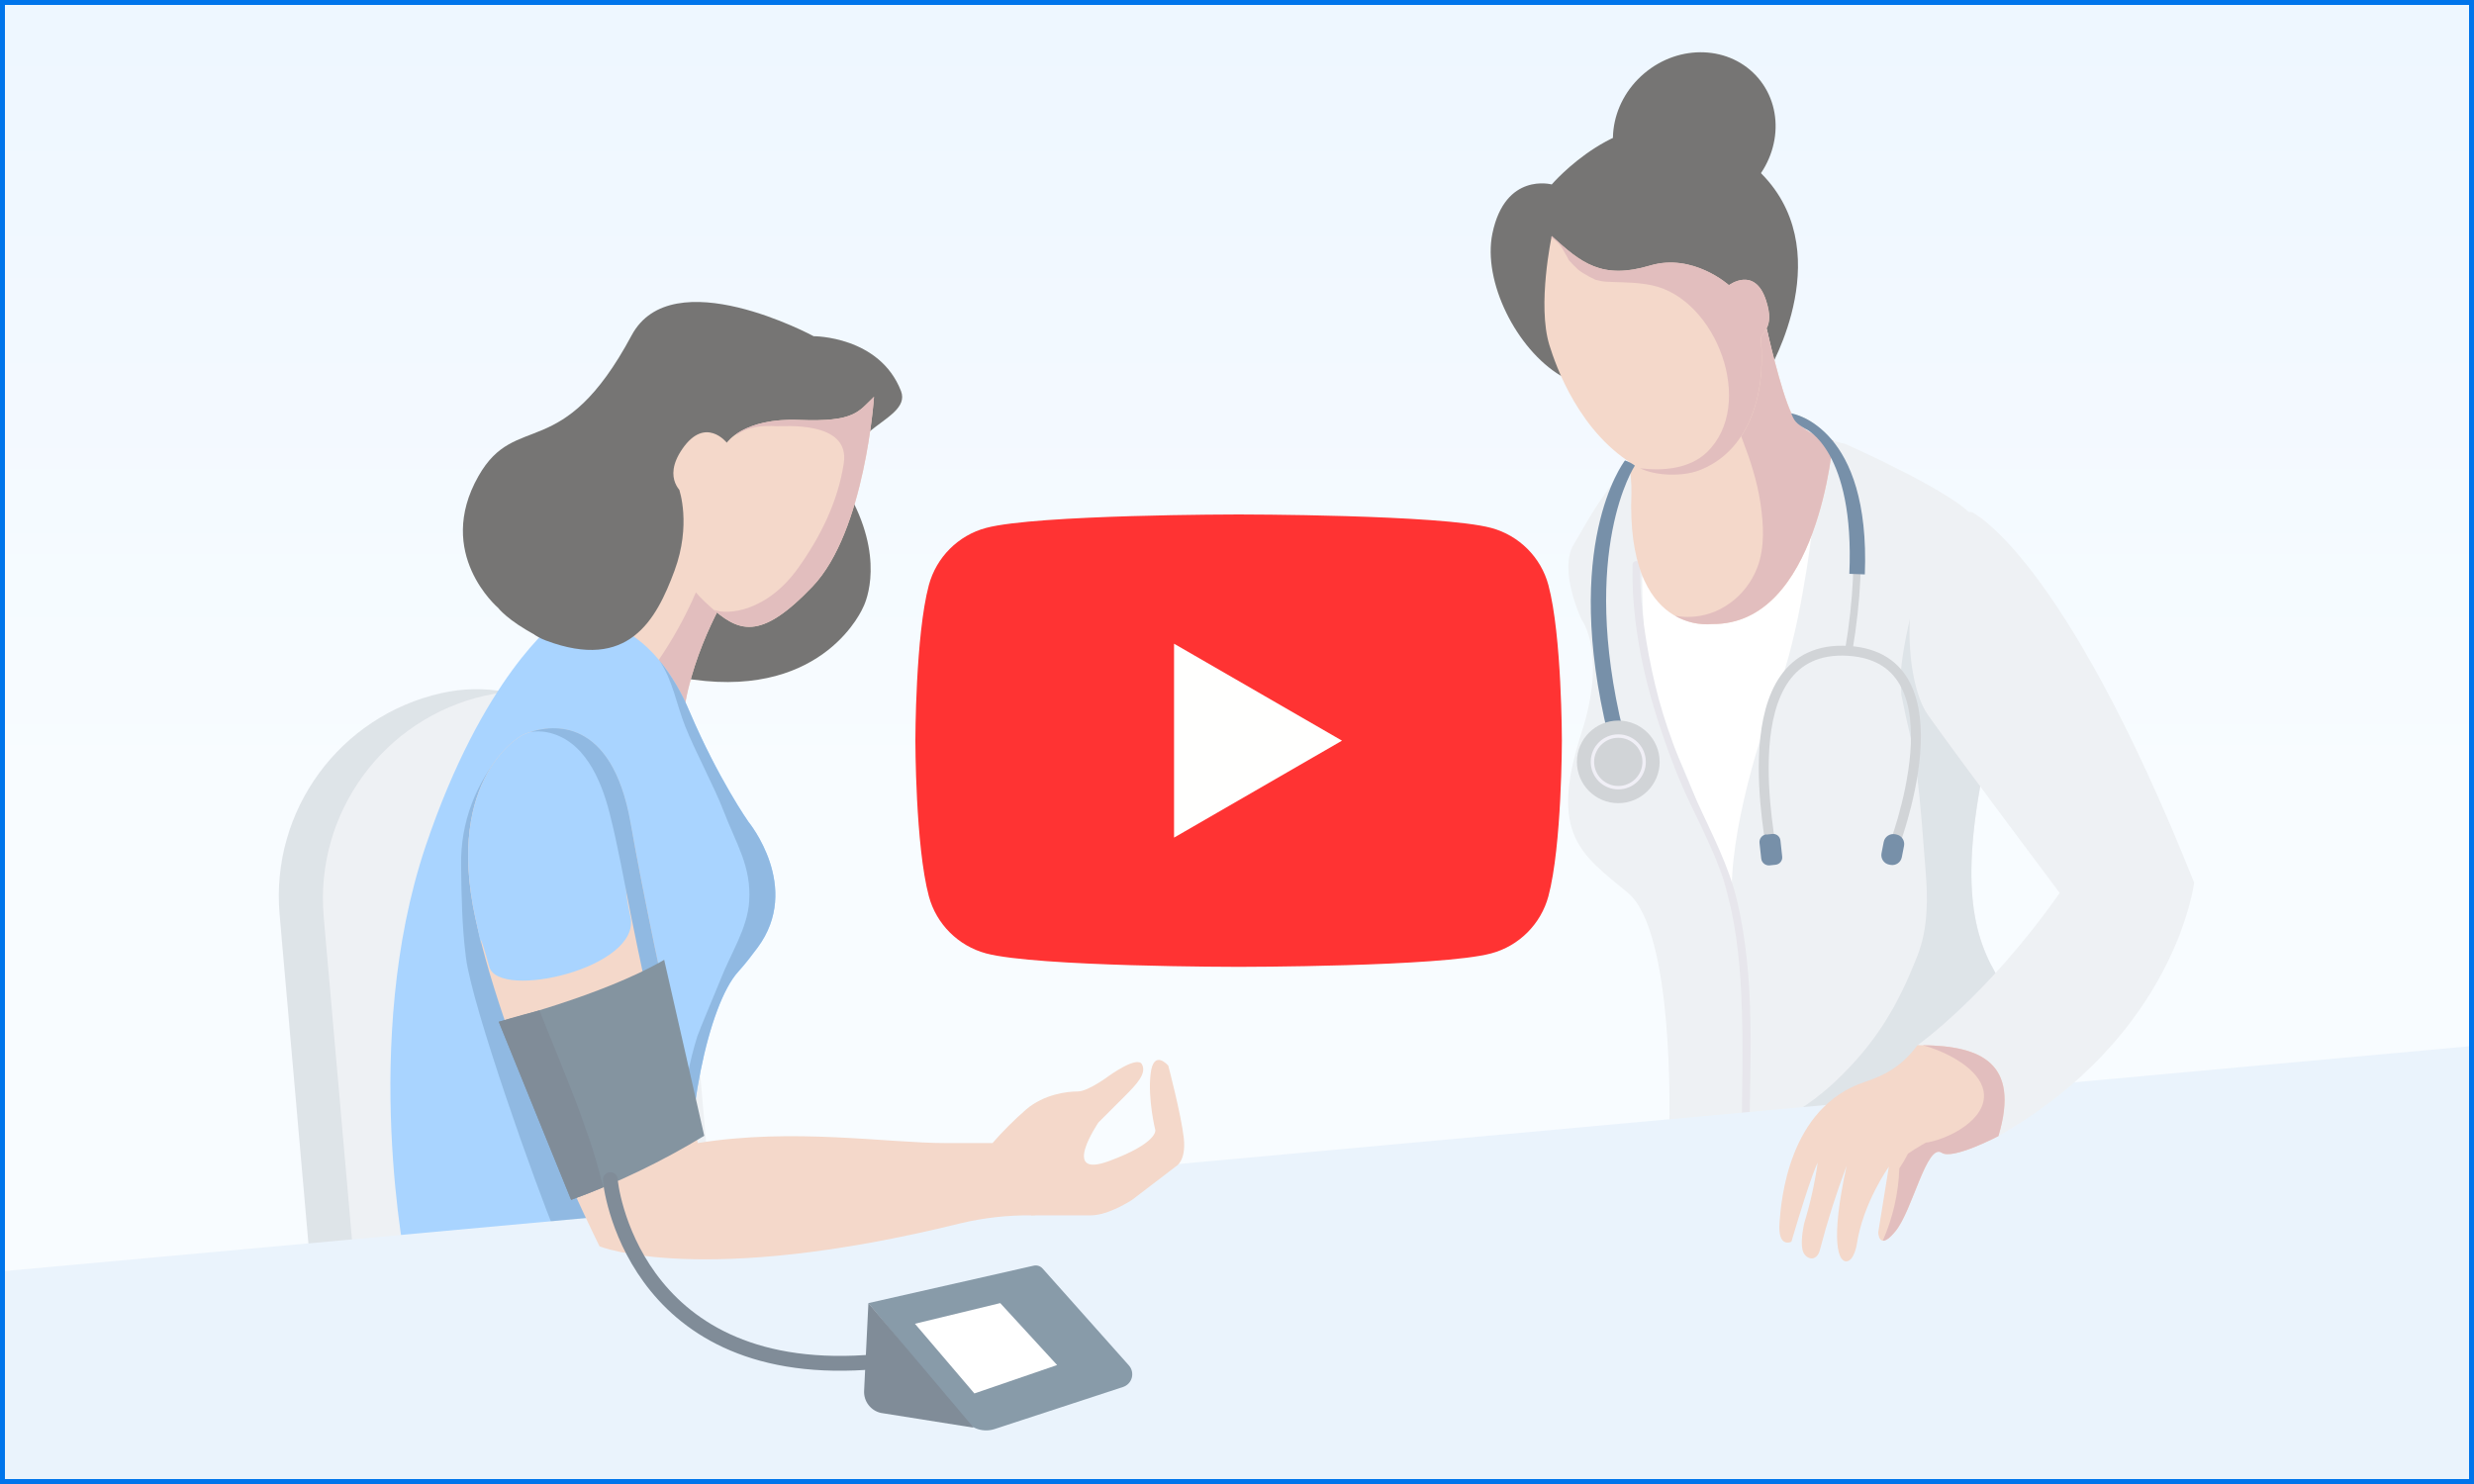
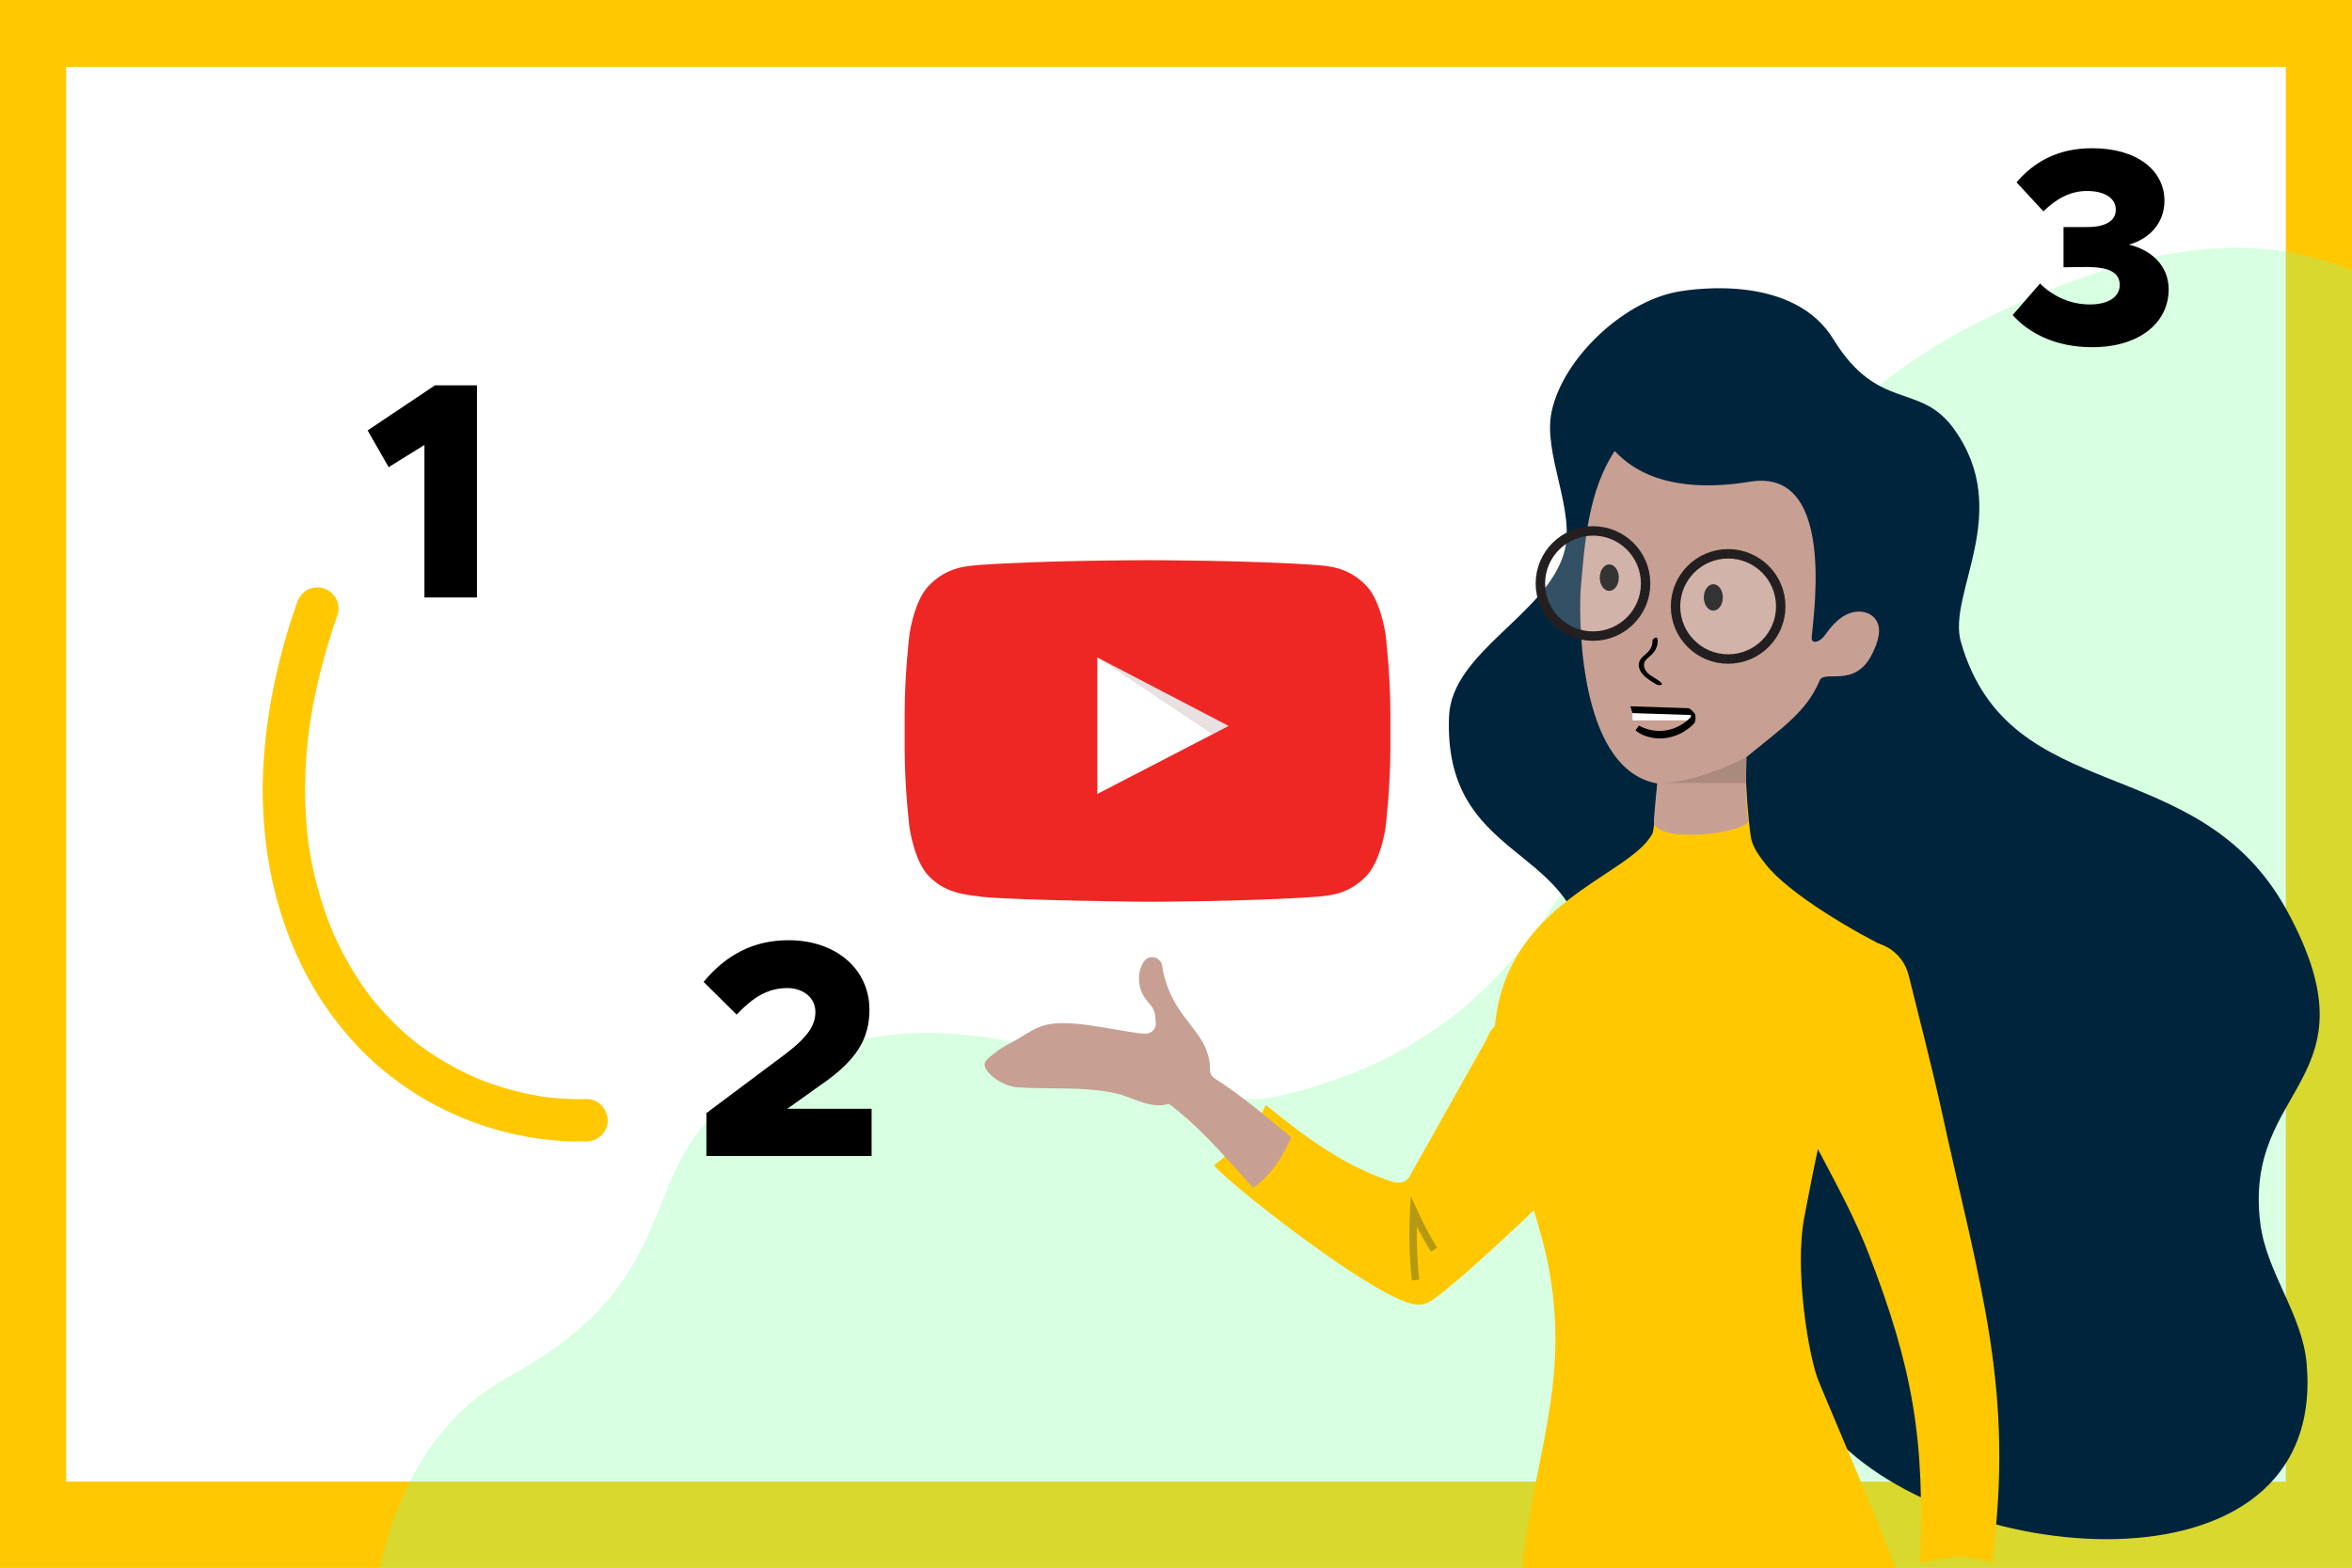
- <svg xmlns="http://www.w3.org/2000/svg" viewBox="0 0 500 300" version="1.1">
-   <defs>
-     <linearGradient x1="50%" y1="51.814%" x2="50%" y2="3.061617e-15%" id="linearGradient-1">
-       <stop stop-color="#F2F9FF" offset="0%" />
-       <stop stop-color="#E0F0FF" offset="100%" />
-     </linearGradient>
-   </defs>
-   <g id="Artboard" stroke="none" stroke-width="1" fill="none" fill-rule="evenodd">
-     <rect id="Rectangle" fill="url(#linearGradient-1)" x="0" y="-1" width="500" height="301" />
-     <path d="M94.625,139.877 L94.625,139.877 C112.271,137.516 128.489,149.907 130.85,167.553 C131.04,168.969 131.135,170.396 131.135,171.824 L131.145,263.902 L58.133,263.894 L58.124,181.592 C58.122,160.506 73.725,142.673 94.625,139.877 Z" id="Rectangle-2-Copy" fill="#C5CED6" transform="translate(94.63454, 201.7454) rotate(-5) translate(-94.63454, -201.7454) " />
-     <path d="M103.54,140.361 L103.54,140.361 C121.186,138 137.405,150.391 139.765,168.036 C139.955,169.452 140.05,170.879 140.05,172.307 L140.06,264.385 L67.048,264.377 L67.039,182.075 C67.037,160.989 82.641,143.157 103.54,140.361 Z" id="Rectangle-2" fill="#E1E6EB" transform="translate(103.5497, 202.2288) rotate(-5) translate(-103.5497, -202.2288) " />
-     <path d="M168.687,71.854 C168.687,71.854 181.879,73.654 184.621,85.269 C186.278,92.281 166.822,90.836 171.994,106.332 C176.534,119.924 170.986,127.474 170.986,127.474 C170.986,127.474 160.908,144.588 134.937,137.216 C103.904,128.413 97.886,117.347 97.886,117.347 C97.886,117.347 86.648,104.731 97.667,90.429 C107.029,78.272 114.661,90.632 132.283,66.558 C142.518,52.564 168.687,71.854 168.687,71.854 Z" id="hair-back" fill="#0A0908" fill-rule="nonzero" transform="translate(138.7738, 100.2632) rotate(-8) translate(-138.7738, -100.2632) " />
-     <path d="M148.035,121.25 C148.035,121.25 138.632,132.208 134.974,145.252 L110.942,124.381 C110.942,124.381 123.972,121.136 141.735,98.7 L148.035,121.25 Z" id="Shape" fill="#EBB9A0" fill-rule="nonzero" transform="translate(129.4889, 121.9757) rotate(-8) translate(-129.4889, -121.9757) " />
-     <path d="M127.53,137.528 L135.842,144.092 C139.499,131.048 148.903,120.091 148.903,120.091 L146.396,111.111 C142.247,120.816 135.44,130.234 127.53,137.528 Z" id="Shape" fill="#CC8B8B" fill-rule="nonzero" transform="translate(138.2169, 127.6013) rotate(-8) translate(-138.2169, -127.6013) " />
-     <path d="M179.812,83.093 C179.812,83.093 174.269,109.776 162.17,119.34 C150.07,128.904 146.042,126.384 141,120.347 C135.959,114.31 132.971,107.778 139.02,97.207 C139.02,97.207 134.93,93.643 139.992,88.128 C145.535,82.086 149.067,88.128 149.067,88.128 C149.067,88.128 153.1,83.594 164.186,85.608 C175.272,87.622 176.286,85.608 179.812,83.093 Z" id="Shape" fill="#EBB9A0" fill-rule="nonzero" transform="translate(157.7319, 104.4004) rotate(-8) translate(-157.7319, -104.4004) " />
-     <path d="M164.153,85.181 C157.586,83.991 153.496,85.092 151.249,86.193 L151.249,86.391 L151.296,86.391 C153.731,85.097 156.615,85.212 159.389,85.791 C160.71,86.068 174.398,86.621 171.865,95.11 C169.608,102.676 165.073,109.239 159.754,114.833 C152.299,122.659 144.348,122.289 141.746,120.791 C146.448,126.16 150.674,127.966 162.152,118.892 C174.252,109.328 179.795,82.645 179.795,82.645 C176.253,85.181 175.245,87.195 164.153,85.181 Z" id="Shape" fill="#CC8B8B" fill-rule="nonzero" transform="translate(160.7706, 103.9513) rotate(-8) translate(-160.7706, -103.9513) " />
-     <path d="M121.54,125.873 C121.54,125.873 138.75,122.638 145.515,147.646 C149.407,162.026 154.193,171.355 154.193,171.355 C154.193,171.355 163.147,185.965 152.484,196.812 C151.09,198.226 149.569,199.724 147.924,201.096 C141.101,206.773 132.773,229.271 131.206,250.142 C131.206,250.142 110.308,257.447 73.215,251.185 C73.215,251.185 70.185,204.54 88.888,167.181 C105.084,134.832 121.279,125.789 121.54,125.873 Z" id="Shape" fill="#66B3FF" fill-rule="nonzero" transform="translate(115.3721, 189.7287) rotate(-8) translate(-115.3721, -189.7287) " />
-     <path d="M154.459,167.406 C154.459,167.406 149.673,158.077 145.781,143.697 C144.783,139.78 143.222,136.028 141.147,132.557 C143.315,136.961 143.336,141.793 144.496,146.546 C145.807,151.931 148.581,159.293 149.83,164.709 C151.397,171.528 153.811,176.407 152.369,183.367 C151.261,188.736 147.144,193.354 144.49,198.107 C143.827,199.296 138.744,207.775 138.221,208.86 C135.766,214.015 134.381,218.555 132.997,223.47 C130.829,231.15 131.189,238.945 129.507,246.751 C130.808,246.407 131.476,246.172 131.476,246.172 C133.044,225.301 141.371,202.803 148.195,197.126 C149.84,195.754 151.361,194.256 152.755,192.842 C163.413,182.026 154.459,167.406 154.459,167.406 Z" id="Shape" fill="#3983CC" fill-rule="nonzero" transform="translate(143.7424, 189.6542) rotate(-8) translate(-143.7424, -189.6542) " />
-     <path d="M139.514,101.252 C139.514,101.252 140.993,108.557 136.291,117.307 C131.207,126.746 124.212,136.169 108.601,127.68 C92.165,118.742 139.514,101.252 139.514,101.252 Z" id="hair-front" fill="#0A0908" fill-rule="nonzero" transform="translate(122.4347, 116.1221) rotate(-8) translate(-122.4347, -116.1221) " />
-     <path d="M313.609,37.288 C313.609,37.288 304.205,34.731 301.619,47.201 C299.608,56.906 306.494,70.613 315.448,75.961 C325.976,82.222 347.234,77.714 354.699,75.836 C356.451,75.396 357.915,74.201 358.696,72.575 C362.672,64.294 372.368,38.013 342.129,26.576 C327.569,21.061 313.609,37.288 313.609,37.288 Z" id="Shape" fill="#0A0908" fill-rule="nonzero" />
-     <ellipse id="Oval" fill="#0A0908" fill-rule="nonzero" transform="translate(342.4153, 26.79189) rotate(-40.33) translate(-342.4153, -26.79189) " cx="342.415" cy="26.792" rx="16.981" ry="15.661" />
-     <path d="M357.071,66.507 C357.071,66.507 360.368,83.464 364.025,86.073 C367.682,88.682 372.906,89.725 372.906,89.725 C372.906,89.725 396.416,100.161 399.028,104.857 C401.641,109.552 407.387,125.727 401.641,151.815 C395.894,177.904 398.506,189.383 404.253,198.253 C410,207.123 413.657,217.558 414.702,220.689 C415.746,223.819 389.102,243.646 361.935,238.429 C361.935,238.429 337.903,234.254 337.38,226.95 C337.38,226.95 338.425,188.339 329.021,180.513 C319.617,172.686 312.946,168.815 319.617,148.163 C324.842,131.988 319.617,125.205 319.617,125.205 C319.617,125.205 314.916,115.292 318.05,110.074 C321.185,104.857 324.319,98.074 333.723,89.204 C343.127,80.334 340.196,63.115 357.071,66.507 Z" id="Shape" fill="#E1E6EB" fill-rule="nonzero" />
-     <path d="M404.253,198.253 C398.506,189.383 395.894,177.904 401.641,151.815 C406.766,128.56 402.753,113.205 399.974,106.797 C399.728,106.881 399.493,106.975 399.263,107.069 C399.431,107.006 399.405,107.069 398.877,107.278 C398.48,107.455 398.088,107.627 397.696,107.799 C395.955,108.589 394.259,109.475 392.618,110.455 C391.824,110.935 391.087,111.499 390.288,111.984 C390.027,112.213 389.765,112.433 389.499,112.667 C388.83,113.273 384.076,130.684 384.128,137.19 C384.128,138.114 384.191,139.017 384.249,139.935 C384.249,140.117 384.249,140.264 384.249,140.394 C384.249,140.524 384.28,140.524 384.301,140.618 C384.646,142.184 384.912,143.749 385.278,145.314 C386.114,148.914 386.903,152.462 387.367,156.136 C388.193,162.585 388.606,169.18 389.144,175.691 C389.63,181.572 389.703,187.609 387.524,193.181 C383.611,203.194 379.244,210.759 370.864,218.675 C364.688,224.503 350.447,234.327 337.903,228.614 L337.851,228.578 C341.377,234.886 361.883,238.449 361.883,238.449 C389.05,243.667 415.694,223.84 414.649,220.709 C413.604,217.579 410,207.123 404.253,198.253 Z" id="Shape" fill="#C5CED6" fill-rule="nonzero" />
-     <path d="M331.895,116.466 C331.895,116.466 346.654,142.815 366.115,108.118 C366.115,108.118 363.722,128.383 359.229,139.611 C354.736,150.84 348.681,172.253 350.238,183.993 C350.238,183.993 342.281,157.226 336.921,148.763 C331.56,140.3 331.895,116.466 331.895,116.466 Z" id="Shape" fill="#FFFFFF" fill-rule="nonzero" />
-     <path d="M329.941,114.17 C329.627,128.701 333.598,142.972 338.901,156.35 C341.853,163.769 346.1,170.677 348.435,178.321 C350.687,185.699 351.57,193.411 351.915,201.086 C352.374,210.885 352.066,220.699 351.967,230.503 C351.967,230.935 352.318,231.286 352.751,231.286 C353.183,231.286 353.534,230.935 353.534,230.503 C353.701,214.526 354.778,197.997 351.121,182.302 C349.417,174.998 346.016,168.736 342.955,161.953 C339.559,154.424 336.403,146.499 334.507,138.437 C332.652,130.564 331.331,122.263 331.508,114.17 C331.508,113.163 329.941,113.163 329.941,114.17 L329.941,114.17 Z" id="Shape" fill="#D4D3DD" fill-rule="nonzero" />
-     <path d="M357.071,66.507 C357.071,66.507 359.887,79.029 362.045,83.579 C364.202,88.129 370.467,89.031 370.467,89.031 C370.467,89.031 367.593,126.421 346.001,126.16 C346.001,126.16 328.588,128.686 329.716,99.639 C329.75,97.597 329.575,95.556 329.194,93.55 C334.652,89.8 338.625,84.263 340.426,77.897 C343.3,67.378 357.071,66.507 357.071,66.507 Z" id="Shape" fill="#EBB9A0" fill-rule="nonzero" />
-     <path d="M362.045,83.579 C359.887,79.029 357.071,66.507 357.071,66.507 C357.071,66.507 349.344,66.997 344.256,71.667 C345.528,72.838 346.494,74.301 347.072,75.93 C350.086,84.44 354.438,92.658 355.781,101.669 C356.418,105.947 356.721,110.601 355.159,114.713 C352.975,120.452 347.474,124.725 341.158,124.715 C340.269,124.718 339.382,124.634 338.509,124.464 C340.774,125.78 343.39,126.367 346.001,126.145 C367.593,126.405 370.467,89.016 370.467,89.016 C370.467,89.016 364.197,88.16 362.045,83.579 Z" id="Shape" fill="#CC8B8B" fill-rule="nonzero" />
-     <path d="M313.609,47.723 C313.609,47.723 310.626,61.644 313.139,69.778 C314.383,73.801 319.194,87.805 331.033,94.453 C334.277,96.273 339.951,96.399 343.357,95.12 C353.048,91.468 356.941,80.511 355.896,68.604 C355.765,67.039 358.884,66.616 356.894,60.647 C354.59,53.755 349.428,57.668 349.428,57.668 C349.428,57.668 342.145,51.115 333.499,53.692 C323.745,56.593 319.56,53.165 313.609,47.723 Z" id="Shape" fill="#EBB9A0" fill-rule="nonzero" />
-     <path d="M356.888,60.621 C354.584,53.729 349.423,57.642 349.423,57.642 C349.423,57.642 342.14,51.089 333.493,53.666 C323.745,56.593 319.56,53.165 313.609,47.723 C313.609,47.723 313.578,47.833 313.521,48.015 C314.604,48.699 315.484,49.659 316.07,50.796 C316.331,51.318 316.749,51.882 316.974,52.429 L317.021,52.555 C317.622,53.196 318.212,53.823 318.855,54.423 L319.074,54.616 C319.44,54.861 319.8,55.137 320.176,55.341 C320.899,55.801 321.655,56.206 322.439,56.551 L322.439,56.551 C322.606,56.583 322.857,56.64 323.233,56.734 L323.666,56.838 C323.969,56.87 324.492,56.943 324.591,56.948 L325.793,57 C328.494,57.089 331.226,57.125 333.885,57.684 C346.889,60.418 354.966,81.81 344.951,91.437 C341.513,94.739 336.158,95.256 331.472,94.672 C334.768,96.268 340.087,96.331 343.341,95.11 C353.033,91.458 356.925,80.5 355.88,68.594 C355.76,67.028 358.879,66.59 356.888,60.621 Z" id="Shape" fill="#CC8B8B" fill-rule="nonzero" />
-     <path d="M325.014,148.648 C315.652,110.335 327.882,93.79 328.41,93.08 C329.128,93.319 329.804,93.672 330.411,94.124 C330.411,94.124 319.085,111.154 328.055,147.866 L325.014,148.648 Z" id="Shape" fill="#0C3966" fill-rule="nonzero" />
-     <path d="M373.622,131.581 C380.759,88.713 363.105,84.669 363.105,84.669" id="Shape" stroke="#ADB2B8" stroke-width="1.5" />
-     <path d="M376.887,116.121 L373.753,116.001 C374.855,91.181 365.018,86.71 364.871,86.689 C363.006,85.588 362.609,85.123 362.013,83.558 C362.64,83.683 378.042,86.522 376.887,116.121 Z" id="Shape" fill="#0C3966" fill-rule="nonzero" />
-     <ellipse id="Oval" fill="#ADB2B8" fill-rule="nonzero" cx="327.057" cy="154.017" rx="8.359" ry="8.348" />
-     <ellipse id="Oval" stroke="#E5E2EF" stroke-width="0.689" cx="327.057" cy="154.017" rx="5.224" ry="5.218" />
-     <path d="M357.949,172.279 C358.471,171.757 348.576,129.953 373.622,131.581 C397.654,133.147 382.504,171.757 382.504,171.757" id="Shape" stroke="#ADB2B8" stroke-width="2" />
-     <path d="M357.337,168.639 L358.528,168.639 C359.351,168.639 360.017,169.305 360.018,170.126 L360.018,173.414 C360.018,174.235 359.352,174.9 358.529,174.9 L357.328,174.9 C356.462,174.9 355.76,174.199 355.76,173.335 L355.76,170.162 C355.76,169.298 356.461,168.597 357.327,168.597 L357.337,168.639 Z" id="Shape" fill="#0C3966" fill-rule="nonzero" transform="translate(357.8889, 171.7488) rotate(-6.26) translate(-357.8889, -171.7488) " />
-     <path d="M382.407,168.614 L382.66,168.613 C383.744,168.613 384.623,169.492 384.624,170.576 C384.624,170.576 384.624,170.577 384.624,170.577 L384.621,172.912 C384.621,173.996 383.742,174.874 382.658,174.875 L382.406,174.876 C381.321,174.877 380.442,173.998 380.442,172.914 C380.442,172.913 380.442,172.913 380.442,172.913 L380.444,170.578 C380.445,169.494 381.323,168.615 382.407,168.615 Z" id="Rectangle-path" fill="#0C3966" fill-rule="nonzero" transform="translate(382.5328, 171.7447) rotate(10.98) translate(-382.5328, -171.7447) " />
-     <path d="M124.661,168.99 C119.959,142.38 103.455,150.149 103.455,150.149 C102.862,150.686 102.301,151.255 101.773,151.855 C96.133,158.154 93.068,166.338 93.184,174.787 C93.252,181.08 93.367,187.382 94.171,193.628 C95.477,203.735 108.387,239.976 112.253,249.186 C112.467,249.707 112.676,250.229 112.885,250.751 C117.812,250.276 133.683,247.662 138.244,233.715 C138.244,233.689 129.363,195.6 124.661,168.99 Z" id="rightArm_shadow" fill="#3983CC" fill-rule="nonzero" />
-     <polygon id="table" fill="#DAEAF9" fill-rule="nonzero" points="-2.84217094e-14 257.04 501.439 211.296 502.866 300 -2.84217094e-14 300" />
-     <path d="M141.024,231.08 C141.024,231.08 132.142,192.991 127.44,166.381 C122.738,139.771 105.498,148.641 105.498,148.641 C105.498,148.641 89.824,156.99 96.094,185.687 C102.363,214.384 121.171,251.951 121.171,251.951 C121.171,251.951 141.546,260.299 194.312,247.255 C198.934,246.168 203.67,245.643 208.418,245.69 C216.777,245.69 200.582,231.08 200.582,231.08 L191.178,231.08 C179.162,231.08 160.354,227.95 141.024,231.08 Z" id="Shape" fill="#EBB9A0" fill-rule="nonzero" />
-     <path d="M127.414,185.335 C124.441,171.915 130.094,181.413 127.44,166.381 C122.738,139.771 105.498,148.641 105.498,148.641 C105.498,148.641 89.824,156.99 96.094,185.687 C98.769,197.933 95.372,182.882 98.889,195.457 C100.796,202.274 129.697,195.671 127.414,185.335 Z" id="Shape" fill="#66B3FF" fill-rule="nonzero" />
-     <path d="M110.534,148.026 C118.057,149.502 121.469,157.642 123.161,164.237 C124.891,170.989 126.092,177.944 127.461,184.768 C129.452,194.682 131.52,204.595 134.253,214.379 C134.761,216.194 135.259,218.008 135.747,219.821 C136.954,217.702 137.502,215.516 137.064,213.533 C134.091,200.114 130.099,181.413 127.445,166.381 C123.621,144.733 111.495,146.554 107.107,148.005 C108.241,147.799 109.403,147.806 110.534,148.026 L110.534,148.026 Z" id="Shape" fill="#3983CC" fill-rule="nonzero" />
-     <path d="M208.418,245.69 L220.434,245.69 C224.092,245.69 228.794,242.559 228.794,242.559 L237.675,235.776 C237.675,235.776 239.765,234.733 239.242,230.037 C238.72,225.341 236.108,215.427 236.108,215.427 C236.108,215.427 233.145,211.947 232.539,217.081 C231.933,222.216 233.495,228.471 233.495,228.471 C233.495,228.471 234.018,231.08 224.092,234.733 C214.165,238.385 222.002,226.906 222.002,226.906 L227.226,221.689 C229.838,219.08 231.756,216.993 230.794,215.166 C229.833,213.34 224.092,217.514 224.092,217.514 C224.092,217.514 219.912,220.645 217.822,220.645 C215.733,220.645 211.031,221.167 207.373,224.297 C204.96,226.404 202.691,228.67 200.582,231.08 L208.418,245.69 Z" id="Shape" fill="#EBB9A0" fill-rule="nonzero" />
-     <path d="M142.33,229.604 C133.803,234.784 124.792,239.123 115.424,242.559 L100.796,206.557 C100.796,206.557 121.693,201.34 134.232,194.035 L142.33,229.604 Z" id="Shape" fill="#244056" fill-rule="nonzero" />
-     <path d="M119.17,230.444 C116.108,221.375 112.561,213.168 109.019,204.251 C103.936,205.571 100.796,206.557 100.796,206.557 L115.424,242.559 C117.66,241.761 119.844,240.905 121.934,240.023 C121.119,236.799 120.236,233.595 119.17,230.444 Z" id="Shape" fill="#1C3248" fill-rule="nonzero" />
-     <path d="M175.505,263.43 L208.904,255.864 C209.572,255.713 210.268,255.937 210.722,256.449 L228.146,276.02 C228.753,276.701 228.976,277.642 228.738,278.522 C228.5,279.403 227.833,280.104 226.965,280.387 L201.015,288.892 C198.863,289.597 196.499,288.911 195.06,287.165 L175.505,263.43 Z" id="Shape" fill="#2B4C66" fill-rule="nonzero" />
-     <polygon id="Shape" fill="#FFFFFF" fill-rule="nonzero" points="184.909 267.604 196.925 281.692 213.643 275.952 202.149 263.43" />
-     <path d="M123.349,238.474 C123.261,238.907 127.44,278.561 174.982,275.43" id="Shape" stroke="#1C3248" stroke-width="3" stroke-linecap="round" stroke-linejoin="round" />
-     <path d="M196.784,288.615 L178.028,285.631 C175.964,285.163 174.534,283.282 174.637,281.17 L175.505,263.43 L196.784,288.615 Z" id="Shape" fill="#1C3248" fill-rule="nonzero" />
-     <path d="M398.428,103.484 C398.428,103.484 416.791,111.639 443.436,178.426 C443.436,178.426 439.779,209.21 403.882,229.658 C403.882,229.658 407.91,213.384 387.535,211.297 C387.535,211.297 401.641,201.383 416.269,180.513 C416.269,180.513 395.894,153.381 389.624,144.511 C383.355,135.641 384.243,103.677 398.428,103.484 Z" id="Shape" fill="#E1E6EB" fill-rule="nonzero" />
-     <path d="M403.882,229.658 C403.882,229.658 394.645,234.51 392.435,233.028 C389.4,230.993 386.542,244.643 383.094,248.864 C379.646,253.085 379.599,249.109 379.599,249.109 L381.741,235.856 C381.741,235.856 376.516,243.161 375.257,251.561 C375.257,251.561 374.735,254.901 373.168,254.989 C371.6,255.078 369.803,251.29 373.209,235.648 C371.115,241.214 369.313,246.887 367.813,252.641 C367.154,255.334 364.704,254.598 364.276,252.605 C363.847,250.612 364.636,247.278 364.636,247.278 C365.862,243.276 366.774,239.185 367.363,235.042 C367.363,235.042 366.193,236.952 362.045,251.019 C362.045,251.019 359.245,252.464 359.647,247.121 C359.971,242.811 361.413,223.877 376.835,218.742 C381.213,217.287 384.51,215.377 387.524,211.297 C399.77,211.229 408.479,214.375 403.882,229.658 Z" id="Shape" fill="#EBB9A0" fill-rule="nonzero" />
-     <path d="M388.585,211.302 C392.623,212.346 399.232,215.476 400.674,219.775 C402.539,225.358 395.173,229.741 389.907,230.884 L389.217,230.988 C388.914,231.155 388.611,231.322 388.313,231.51 C387.388,232.032 386.495,232.632 385.607,233.221 C385.081,234.248 384.499,235.244 383.862,236.206 C383.683,241.243 382.548,246.201 380.518,250.815 C381.041,250.867 381.835,250.419 383.094,248.88 C386.542,244.658 389.4,231.009 392.435,233.044 C394.645,234.526 403.882,229.673 403.882,229.673 C408.349,214.819 400.261,211.422 388.585,211.302 Z" id="Shape" fill="#CC8B8B" fill-rule="nonzero" />
-     <rect id="Rectangle" stroke="#0075EB" stroke-width="2" fill-opacity="0.44" fill="#FFFFFF" x="0" y="0" width="500" height="300" />
-     <path d="M301.379,106.723 C291.194,104 250.33,104 250.33,104 C250.33,104 209.486,104 199.28,106.723 C193.668,108.219 189.24,112.647 187.723,118.28 C185,128.465 185,149.729 185,149.729 C185,149.729 185,170.992 187.723,181.177 C189.22,186.79 193.647,191.217 199.28,192.734 C209.486,195.457 250.33,195.457 250.33,195.457 C250.33,195.457 291.194,195.457 301.379,192.734 C306.992,191.238 311.419,186.81 312.936,181.177 C315.659,170.992 315.659,149.729 315.659,149.729 C315.659,149.729 315.659,128.465 312.936,118.28 C311.44,112.668 307.012,108.24 301.379,106.723 Z" id="Fill-16" fill="#FF3333" />
-     <polyline id="Fill-18" fill="#FFFFFE" points="237.276 169.33 271.219 149.729 237.276 130.128 237.276 169.33" />
+ <svg xmlns="http://www.w3.org/2000/svg" version="1.1" x="0px" y="0px" viewBox="0 0 3000 2000" style="enable-background:new 0 0 3000 2000;" xml:space="preserve">
+   <style type="text/css">
+ 	.st0{fill:#F0C718;}
+ 	.st1{fill:#FFFDE7;}
+ 	.st2{fill:#FFC800;}
+ 	.st3{fill:#FFFFFF;}
+ 	.st4{opacity:0.3;fill:#7DFF9B;}
+ 	.st5{opacity:0.12;fill:#420000;enable-background:new    ;}
+ 	.st6{fill:#EE2724;}
+ 	.st7{fill:#01243D;}
+ 	.st8{fill:#C7A093;}
+ 	.st9{fill:#B69913;}
+ 	.st10{fill:none;stroke:#231F20;stroke-width:12;stroke-miterlimit:10;}
+ 	.st11{opacity:0.2;fill:#FFFFFF;stroke:#231F20;stroke-width:12;stroke-miterlimit:10;}
+ 	.st12{fill:#AB8A7E;}
+ </style>
+   <g id="Background">
+     <rect class="st0" width="3000" height="2000" />
  </g>
+   <g id="Illustration">
+     <rect y="-2.02" class="st1" width="3000" height="1784.94" />
+     <rect y="-2.02" class="st2" width="3000" height="2002.02" />
+     <rect x="84.39" y="85.33" class="st3" width="2831.21" height="1804.87" />
+     <path class="st4" d="M835.7,2662.39c133.86,35.4,318.03-61.82,449.31-17.77c195.57,65.62,298.14,373.48,503.61,391.74   c454.8,40.41,426.96-376.11,770.63-393.87c237.99-12.3,830.15,217.91,971.68,115.02c75.17-54.65,132.08,36.99,165.44-49.75   c27.93-72.64,29.13-152.38,43.37-228.89c18.65-100.2,60.42-196.1,121.7-277.54c70.17-93.27,150.09-181.48,244.41-250.25   c463.45-337.88,650.93-1568.61-126.05-1538.23c-157.27,6.15-294.92,112.97-451.84,125.16   c-444.74,34.55-431.83-402.66-989.13-134.53c-531.92,255.92-363.17,867.53-906.82,994.67c-156.5,36.6-404.85-189.83-679.5-10.4   c-153.79,100.47-63.07,236.71-303.08,368.27c-206.16,113-184.96,417.38-174.08,492.58C500.3,2421.3,670,2618.57,835.7,2662.39z" />
+     <path id="Triangle" class="st3" d="M1399.67,1012.88l167.4-86.73l-167.4-87.34V1012.88z" />
+     <path id="The_Sharpness" class="st5" d="M1399.67,838.81l146.77,98.01l20.62-10.67L1399.67,838.81z" />
+     <g id="Lozenge">
+       <g>
+         <path class="st6" d="M1767.21,808.67c0,0-6.07-42.7-24.62-61.5c-23.53-24.68-49.98-24.81-62.05-26.26     c-86.73-6.25-216.76-6.25-216.76-6.25h-0.24c0,0-130.03,0-216.76,6.25c-12.07,1.46-38.51,1.58-62.05,26.26     c-18.56,18.8-24.62,61.5-24.62,61.5s-6.19,50.1-6.19,100.26v47c0,50.16,6.19,100.26,6.19,100.26s6.06,42.7,24.62,61.5     c23.59,24.68,54.52,23.9,68.29,26.5c49.55,4.73,210.64,6.25,210.64,6.25s130.16-0.18,216.89-6.49     c12.13-1.46,38.51-1.58,62.05-26.26c18.56-18.8,24.62-61.5,24.62-61.5s6.19-50.16,6.19-100.26v-47     C1773.4,858.76,1767.21,808.67,1767.21,808.67z M1399.67,1012.88V838.81l167.4,87.34L1399.67,1012.88z" />
+       </g>
+     </g>
+     <g>
+       <path d="M541.4,567.64L495.71,596l-26.78-46.87l85.86-57.51h53.57v270.59H541.4V567.64z" />
+     </g>
+     <g>
+       <path d="M901,1420.06l100.04-74.84c30.33-22.84,38.99-37.81,38.99-54.35c0-18.51-16.15-30.33-35.84-30.33    c-25.21,0-44.11,12.21-64.6,33.87l-42.14-41.75c28.75-34.66,63.81-53.17,108.32-53.17c60.66,0,103.2,37.02,103.2,88.62    c0,35.84-14.97,63.81-62.23,96.11l-42.54,30.33h107.53v60.26H901V1420.06z" />
+     </g>
+     <path class="st7" d="M1979.12,525.1c-11.52,54.3,31.05,126.12,16.01,179.56c-22.4,79.61-143.64,126.78-146.88,209.41   c-7.17,182.91,159.06,163.51,172.98,300.77c9.64,95.05-70.81,336.72-26.81,391.35c23.37,29.02-12.2,53.62,23.2,65.26   c29.64,9.75,61.59,8.65,92.51,12.83c40.49,5.48,79.72,20.31,113.54,43.23c38.74,26.25,75.64,56.5,105.04,92.91   c144.47,178.88,640.99,229.57,613.43-80.94c-5.58-62.85-51.07-115.85-59.06-178.45c-22.64-177.4,152.68-180.89,34.28-398.73   c-113.01-207.92-354.57-128.23-416.24-343.4c-17.75-61.94,67.99-165.87-9.29-272.29c-43.28-59.59-96.03-20.56-153.46-114.06   c-49.33-80.31-170.79-65.79-200.69-59.95C2069.01,386.03,1993.39,457.88,1979.12,525.1z" />
+     <path class="st2" d="M1896.3,1325.77l-96.85,172.3c-2.22,6.21-7.99,10.5-14.58,10.73c-2.56,0.09-4.94,0.08-6.5-0.41   c-61.75-19.06-113.37-57.49-163.82-98.73c-13.81,30.29-38.34,55.57-66.12,77.14c21.31,24.65,171.91,143.27,237.34,171.25   c10.19,4.36,21.54,8.46,32.1,5.09c4.71-1.5,8.84-4.39,12.85-7.3c39.18-28.42,132.25-117.99,131.77-117.71   c8.44-41.43-13.24-41.16-4.62-82.88C1981.04,1343.06,1917.07,1267.56,1896.3,1325.77z" />
+     <g>
+       <path class="st8" d="M1549.43,1375.89c-3.81-2.41-6.11-6.57-6.02-11.07c0.27-13.91-4.45-27.62-12-39.49    c-8.82-13.86-20.05-26.06-28.89-39.89c-7.85-12.28-13.77-25.8-17.47-39.89c-1.11-4.23-2.02-8.56-2.55-12.92    c-1.41-11.56-16.38-15.84-23.09-6.33c-2,2.84-3.61,6-4.72,9.44c-4.27,13.13-1.4,28.22,6.92,39.23c3.43,4.54,7.76,8.52,9.98,13.76    c1.32,3.11,1.82,6.51,2.15,9.87c0.23,2.31,0.39,4.63,0.49,6.95c0.29,7.3-5.74,13.29-13.04,13.22c-1.7-0.02-3.45-0.05-5.25-0.25    c-10.26-1.15-20.56-3.02-30.74-4.7c-23.92-3.96-49.2-9.11-73.59-8.48c-21.1,0.55-31.78,6.73-48.4,17.18    c-11.28,7.09-23.25,11.7-33.78,20.49c-8.9,7.42-17.57,11.15-11.62,21.15c7.24,12.19,26.14,22,39.65,22.97    c42.26,3.02,84.39-1.6,126.37,7.89c22.5,5.09,43.12,20.35,67.13,13.23c35.55,26.5,63.86,58.83,93.64,91.71    c4.63,5.11,9.15,10.31,13.66,15.53c12.76-8.99,23.54-20.89,32.29-33.9c6.49-9.64,11.86-20,16.24-30.76    C1615.09,1424.75,1583.81,1397.62,1549.43,1375.89z M1490.79,1407.66C1490.61,1407.47,1490.99,1407.54,1490.79,1407.66    L1490.79,1407.66z" />
+     </g>
+     <path class="st2" d="M2319.09,1760.55c-11.9-29.87-30.74-139.78-17.61-208.23c24.11-125.71,44.34-228.5,111.61-340   c-45.17-21.91-131.37-71.54-161.07-109.89c-7.73-9.98-15.63-20.33-18.41-32.33c-2.3-9.94-14.35-120.3-0.45-164.48   c10.44-33.19-67.76-64.91-96.48-15.58c-23.56,40.46-23.57,163.01-29.09,173.52c-29.5,56.09-193.51,86.88-201.66,256.96   c-3.66,76.5,52.6,213.58,67.93,288.82c32.5,159.52-22.81,256.29-34.59,418.26c128.01,32.93,280.69,32.21,486.14-6.6   C2404.96,1961.03,2330.64,1789.55,2319.09,1760.55z" />
+     <path class="st2" d="M2314.99,1224.47c-47.26,30.85-65.13,91.78-43.62,143.96c32.49,78.78,81.5,151.7,112.4,231.67   c56.2,145.4,71.92,238.02,65.03,393.75c42.62-8.28,49.98-12.47,91.82-0.87c29.82-218.56-15.75-354.33-62.79-569.85   c-13.38-61.3-28.59-119.29-43.35-179.01c-7.53-30.47-38.59-48.95-68.87-40.68c-17.28,4.72-35.42,11.3-49.49,20.29   C2315.75,1223.98,2315.37,1224.22,2314.99,1224.47z" />
+     <g>
+       <path class="st9" d="M1800.85,1633.61c-3.14-29.34-3.94-59.11-2.38-88.51l1.02-19.39l7.97,17.71    c7.47,16.58,16.11,32.88,25.69,48.45l-8.02,4.93c-6.4-10.41-12.4-21.15-17.92-32.08c-0.4,22.64,0.61,45.39,3.02,67.88    L1800.85,1633.61z" />
+     </g>
+     <path class="st8" d="M2136.67,892.1c24.91-46.26,82.12-26.72,95.28,2.82c0,0.07,0,0.13-0.01,0.2c-3.4,15.75-4.71,36.9-4.84,58.97   c-1.47,31.44,0.34,68.1,2.48,95.07c-18.65,17.5-122.13,25.3-120.07-2.17C2111.57,1019.52,2119.62,923.77,2136.67,892.1z" />
+     <path class="st8" d="M2310.93,815.82c2.47,6.65,11.95,1.1,16.1-4.67c7.94-11.02,16.94-21.88,28.89-27.51   c11.95-5.63,27.52-4.59,35.84,5.79c9.85,12.3,3.28,30.53-3.86,44.93c-22.04,44.44-60.98,19.28-67.06,34.04   c-16.24,39.41-48.47,60.68-93.02,97.27c-32.23,26.47-87,45.12-127.67,30.14c-89.71-33.06-86.01-220.27-83.83-245.91   c5.16-60.51,10.13-124.41,43.29-174.58c43.41,47.07,113.91,48.88,172.62,39.21C2349.09,595.28,2308.59,809.5,2310.93,815.82z" />
+     <rect x="2082.27" y="909.71" class="st3" width="76.23" height="9.25" />
+     <g>
+       <path d="M2114.12,873.85c-7.58-4.31-14.23-8.31-18.81-13.59c-5.62-6.45-6.61-13.67-2.66-19.32c1.49-2.12,3.56-3.89,5.55-5.6    c0.91-0.78,1.83-1.56,2.67-2.37c4.93-4.76,7.36-10.58,6.82-16.39c0,0,5.95-7.13,6.58-0.29c0.64,6.84-2.21,13.69-8.01,19.28    c-0.92,0.88-1.91,1.73-2.9,2.57c-1.85,1.58-3.59,3.08-4.76,4.74c-3.53,5.05-1.08,11.11,2.38,15.09    c4.06,4.67,12.2,7.75,17.36,12.43C2123.52,875.07,2114.12,873.85,2114.12,873.85z" />
+     </g>
+     <g>
+       <path d="M2153.38,903.46c2.3,0.07,7.34,5.28,8.44,7.22c1.34,2.38,1,10.28-0.85,12.2c-8.57,8.85-19.18,14.95-30.69,17.65    c-4.49,1.05-9.07,1.57-13.63,1.57c-10.12,0-23.53-3.79-30.55-10.33l4.35-6.06c11.87,6.45,25.45,8.35,38.26,5.36    c10.36-2.42,19.96-7.97,27.78-16.06c0.45-0.47,0.58-1.28,0.32-2.02c-0.21-0.59-0.55-0.85-0.65-0.88l-73.87-2.38l-2.78-8.64" />
+     </g>
+     <ellipse cx="2052.65" cy="736.95" rx="12.13" ry="16.87" />
+     <ellipse cx="2185.37" cy="762.19" rx="12.13" ry="16.87" />
+     <circle class="st10" cx="2031.9" cy="744.42" r="67.09" />
+     <circle class="st11" cx="2031.9" cy="744.42" r="67.09" />
+     <circle class="st10" cx="2204.26" cy="773.64" r="67.09" />
+     <circle class="st11" cx="2204.26" cy="773.64" r="67.09" />
+     <g>
+       <path d="M2567.15,401.96l34.95-40.29c17.83,17.83,40.65,26.74,63.47,26.74c24.6,0,38.15-10.34,38.15-24.6    c0-15.33-11.77-23.18-42.79-23.18l-28.88,0.36v-51.35h28.88c24.6,0.36,37.8-7.84,37.8-22.11c0-14.98-14.62-23.89-36.73-23.89    c-21.75,0-39.58,10.34-55.63,26.03l-34.23-37.09c21.04-24.6,50.99-43.5,96.28-43.5c57.77,0,92.36,28.53,92.36,67.04    c0,27.46-17.83,48.14-45.29,55.98c27.1,6.42,50.63,25.67,50.63,57.05c0,43.15-38.15,73.81-97.35,73.81    C2623.49,442.97,2588.9,426.21,2567.15,401.96z" />
+     </g>
+     <g>
+       <g>
+         <path class="st2" d="M378.72,769.15C357,831.1,342.28,895.48,337,960.98c-4.94,61.33-0.42,123.89,15.36,183.45     c14.69,55.47,39.2,109.36,74.06,155.11c17.8,23.36,37.36,45,59.97,63.82c22.6,18.81,46.96,35.41,73.16,48.78     c52.25,26.67,109.89,42.08,168.59,43.97c6.68,0.21,13.36,0.23,20.04,0.07c7.03-0.17,14.08-2.9,19.09-7.91     c4.68-4.68,8.21-12.37,7.91-19.09c-0.64-14.34-11.87-27.36-27-27c-18.64,0.44-37.28-0.59-55.76-3.03     c2.39,0.32,4.79,0.64,7.18,0.96c-32.44-4.38-64.18-13.1-94.37-25.75c2.15,0.91,4.3,1.81,6.45,2.72     c-29.5-12.47-57.34-28.63-82.7-48.2c1.82,1.41,3.64,2.81,5.46,4.22c-24.11-18.72-45.65-40.43-64.31-64.57     c1.41,1.82,2.81,3.64,4.22,5.46c-21.15-27.52-38.44-57.8-51.98-89.74c0.91,2.15,1.81,4.3,2.72,6.45     c-16.19-38.44-26.92-79.02-32.48-120.34c0.32,2.39,0.64,4.79,0.96,7.18c-6.58-49.78-5.6-100.31,1.03-150.03     c-0.32,2.39-0.64,4.79-0.96,7.18c6.97-51.55,19.95-102.12,37.15-151.17c2.22-6.34,0.58-15.16-2.72-20.81     c-3.28-5.6-9.7-10.94-16.14-12.41c-6.91-1.57-14.67-1.23-20.81,2.72C384.99,756.97,381.15,762.22,378.72,769.15L378.72,769.15z" />
+       </g>
+     </g>
+     <path class="st12" d="M2114.33,998.99c27.66,1.01,75.84-13.1,113.49-33.31l-0.95,33.31" />
+   </g>
+   <g id="Text">
+ </g>
</svg>
